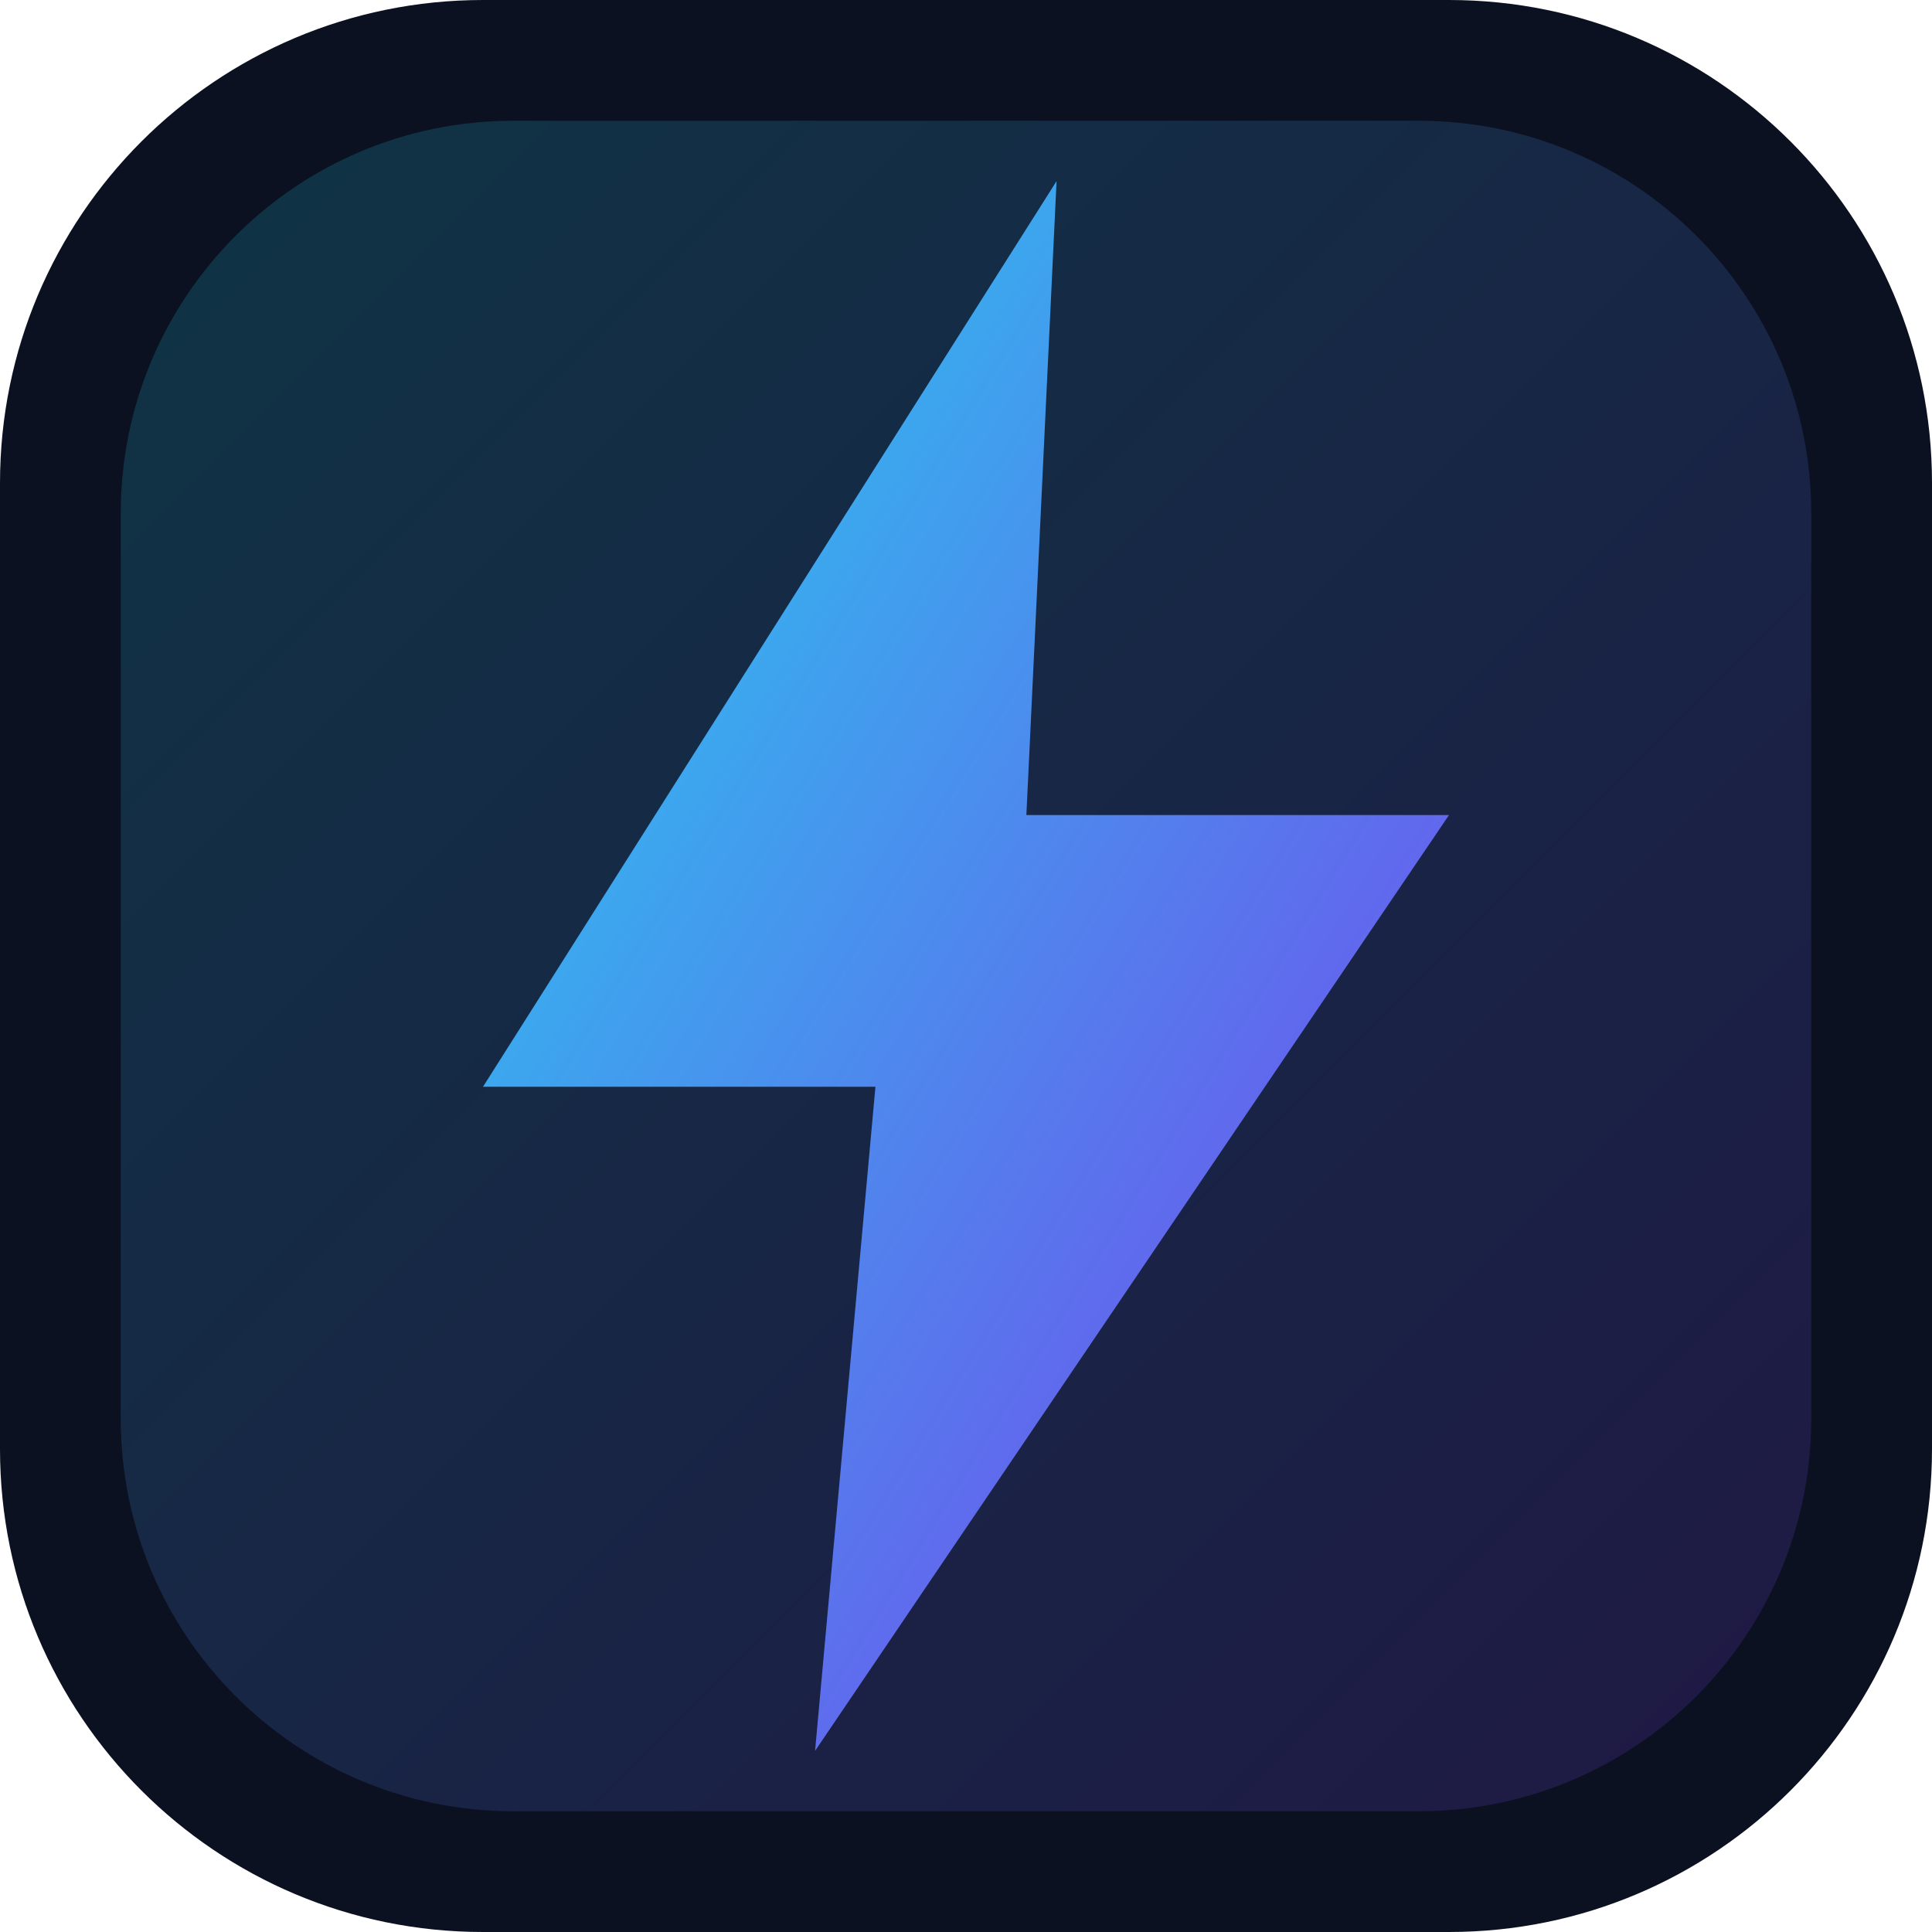
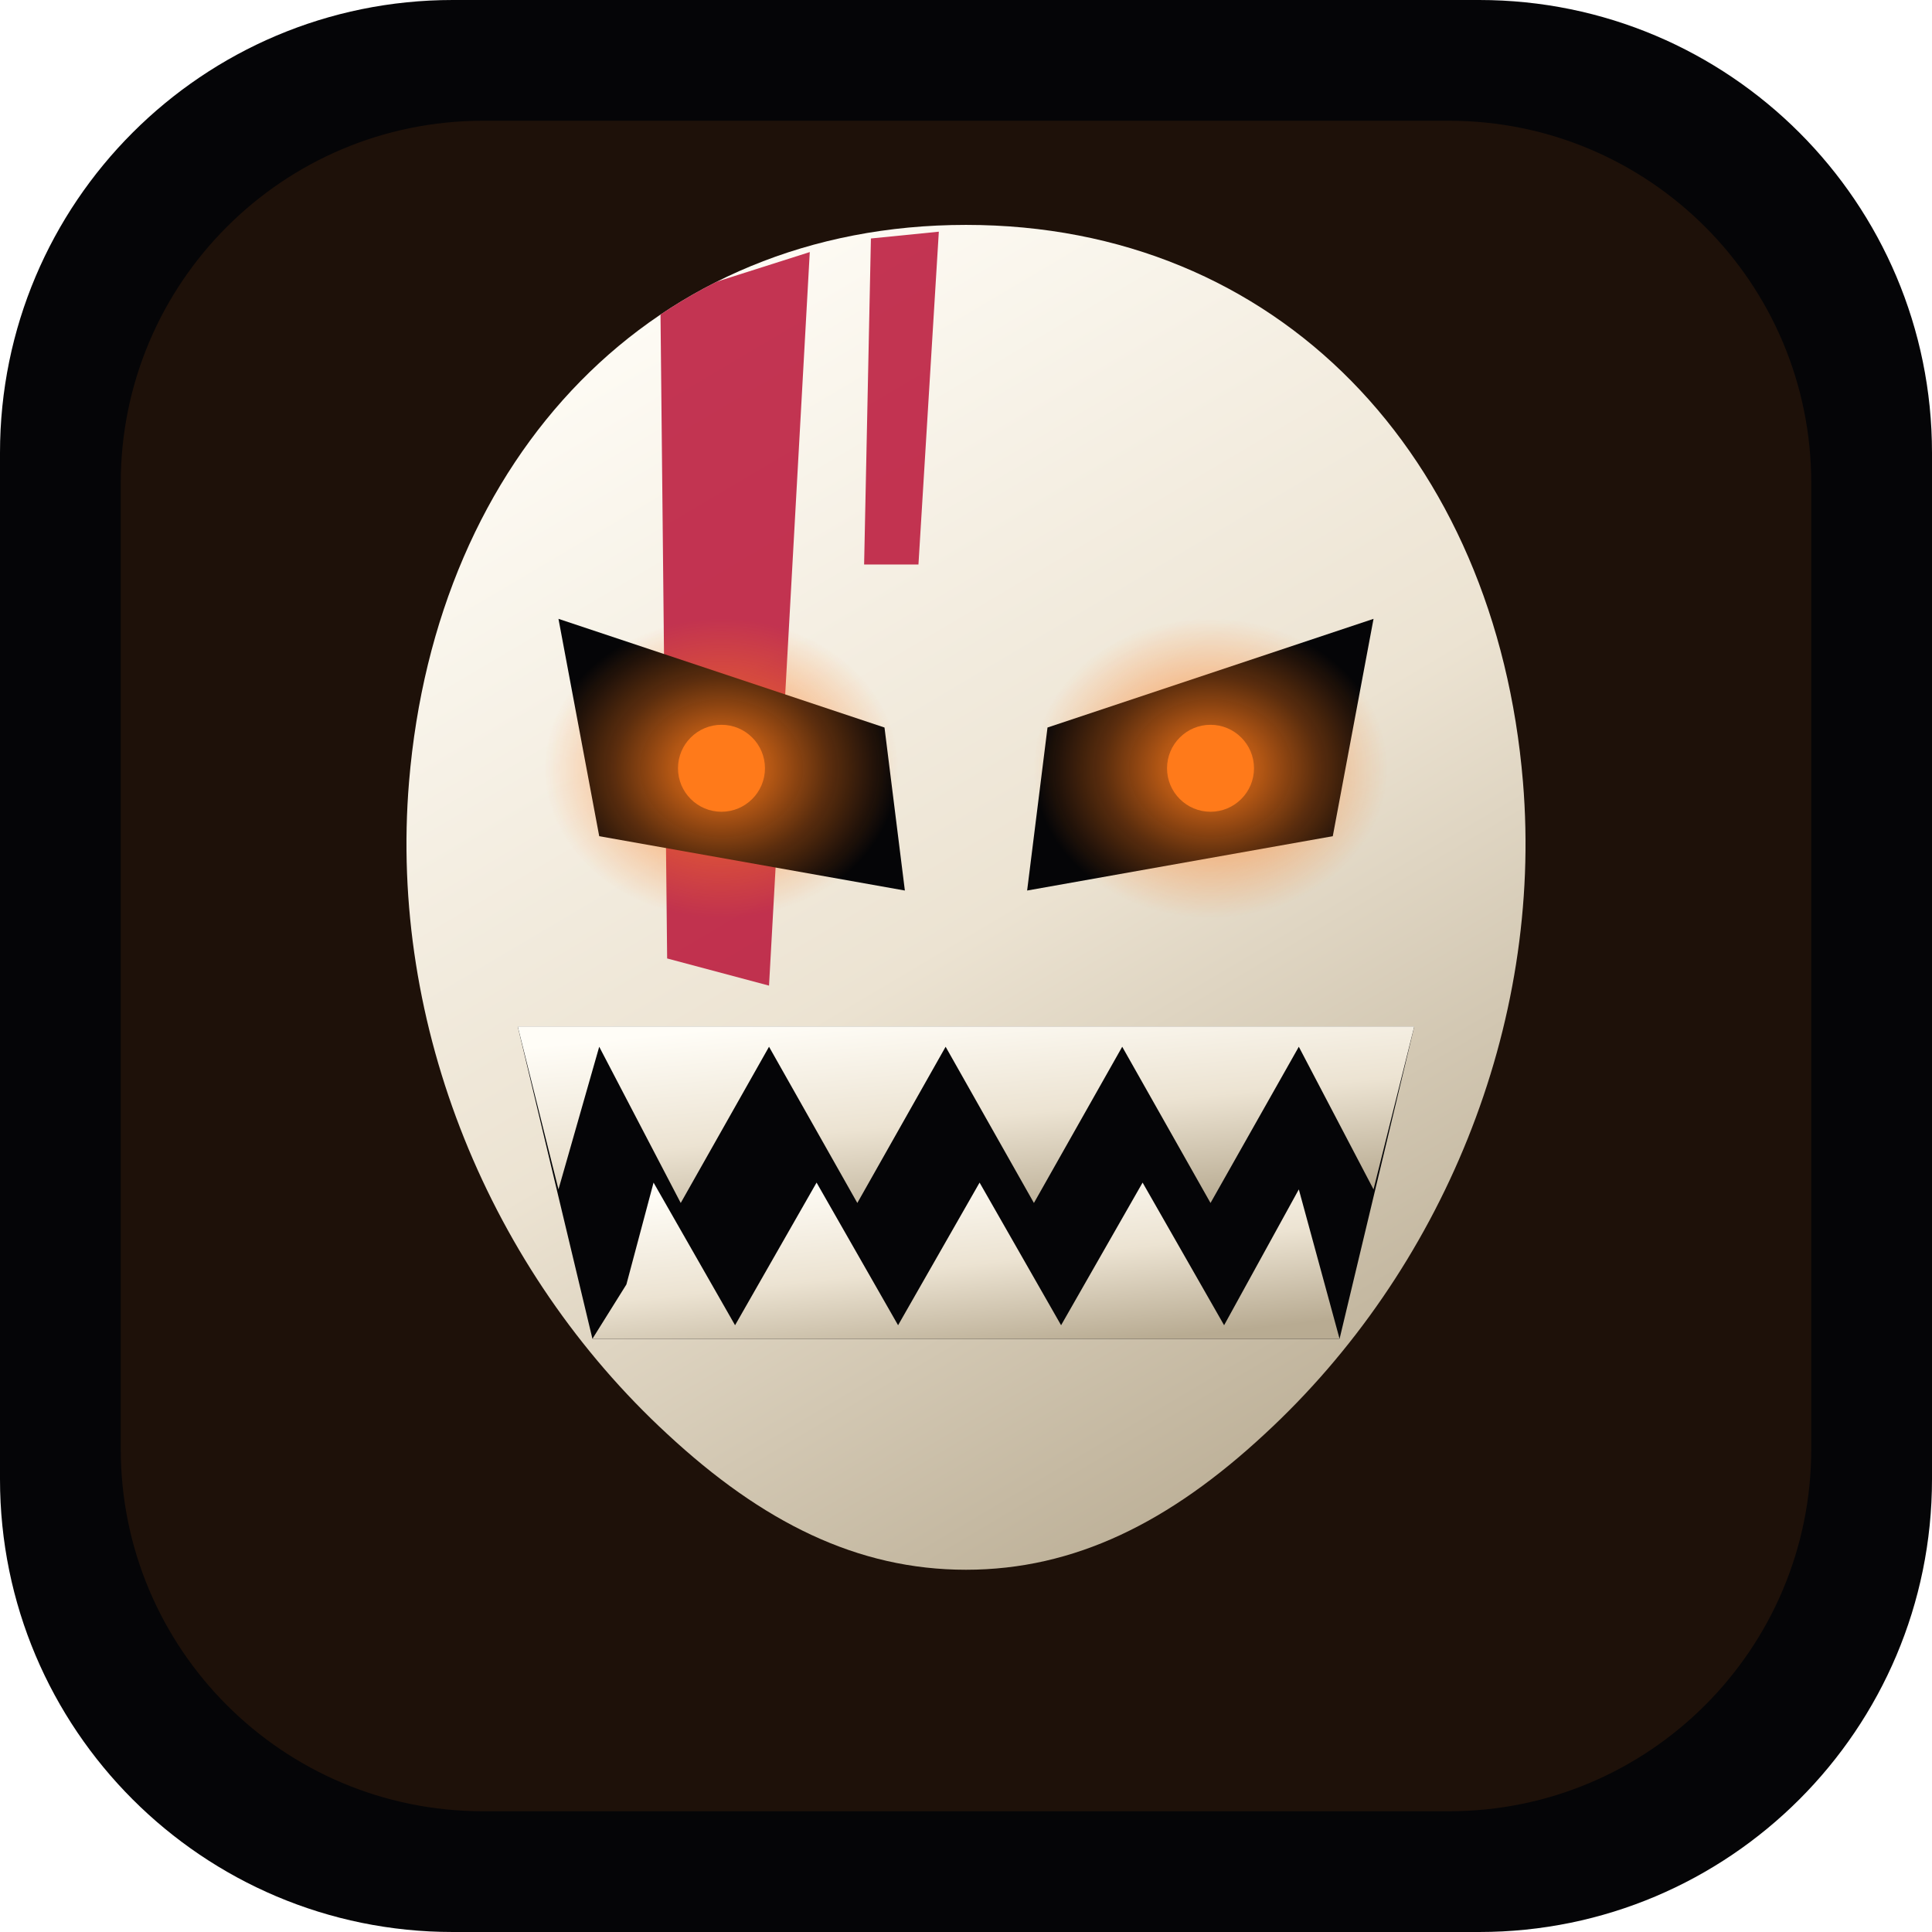
- <svg xmlns="http://www.w3.org/2000/svg" viewBox="0 0 64 64" width="64" height="64">
+ <svg xmlns="http://www.w3.org/2000/svg" viewBox="0 0 128 128" width="128" height="128">
  <defs>
-     <linearGradient id="ascend-grad" x1="0" y1="0" x2="1" y2="1">
-       <stop offset="0%" stop-color="#22d3ee" />
-       <stop offset="100%" stop-color="#7c3aed" />
+     <linearGradient id="bone" x1="0.25" y1="0" x2="0.75" y2="1">
+       <stop offset="0%" stop-color="#fffdf7" />
+       <stop offset="52%" stop-color="#ece3d2" />
+       <stop offset="100%" stop-color="#b8ab92" />
    </linearGradient>
+     <radialGradient id="socket" cx="50%" cy="50%" r="50%">
+       <stop offset="0%" stop-color="#ff7a1a" stop-opacity="1" />
+       <stop offset="60%" stop-color="#ff7a1a" stop-opacity="0.35" />
+       <stop offset="100%" stop-color="#ff7a1a" stop-opacity="0" />
+     </radialGradient>
+     <clipPath id="shell">
+       <path d="M50 1 C73 1 89 18 91 42 C92.5 60 85 78 72 90 C65 96.5 58 100 50 100 C42 100 35 96.5 28 90 C15 78 7.5 60 9 42 C11 18 27 1 50 1 Z" />
+     </clipPath>
  </defs>
-   <rect width="64" height="64" rx="16" fill="#0b1120" />
-   <rect x="4" y="4" width="56" height="56" rx="13" fill="url(#ascend-grad)" opacity="0.18" />
-   <path d="M35 6 L16 36 H29 L27 58 L48 27 H34 Z" fill="url(#ascend-grad)" />
+   <rect width="128" height="128" rx="30" fill="#050507" />
+   <rect x="8" y="8" width="112" height="112" rx="24" fill="#ff7a1a" opacity="0.1" />
+   <g transform="translate(19 14) scale(0.9)">
+     <path d="M50 1 C73 1 89 18 91 42 C92.5 60 85 78 72 90 C65 96.5 58 100 50 100 C42 100 35 96.5 28 90 C15 78 7.5 60 9 42 C11 18 27 1 50 1 Z" fill="url(#bone)" />
+     <g clip-path="url(#shell)">
+       <path d="M27.5 6.5 L38.5 3 L35.5 57 L28 55 Z" fill="#b81236" opacity="0.85" />
+       <path d="M43 2 L48 1.5 L46.5 26 L42.5 26 Z" fill="#b81236" opacity="0.85" />
+       <path d="M20 30 L44 38 L45.5 50 L23 46 Z" fill="#050507" />
+       <path d="M80 30 L56 38 L54.5 50 L77 46 Z" fill="#050507" />
+       <ellipse cx="32" cy="41" rx="13" ry="11" fill="url(#socket)" />
+       <ellipse cx="68" cy="41" rx="13" ry="11" fill="url(#socket)" />
+       <circle cx="32" cy="41" r="3.2" fill="#ff7a1a" />
+       <circle cx="68" cy="41" r="3.2" fill="#ff7a1a" />
+       <path d="M17 60 L83 60 L77.5 83 L22.5 83 Z" fill="#050507" />
+       <path d="M17 60 L83 60 L80 72 L74.5 61.5 L68 73 L61.5 61.5 L55 73 L48.5 61.5 L42 73 L35.5 61.5 L29 73 L23 61.5 L20 72 Z" fill="url(#bone)" />
+       <path d="M22.5 83 L77.5 83 L74.5 72 L69 82 L63 71.5 L57 82 L51 71.5 L45 82 L39 71.5 L33 82 L27 71.5 L25 79 Z" fill="url(#bone)" />
+     </g>
+   </g>
</svg>
